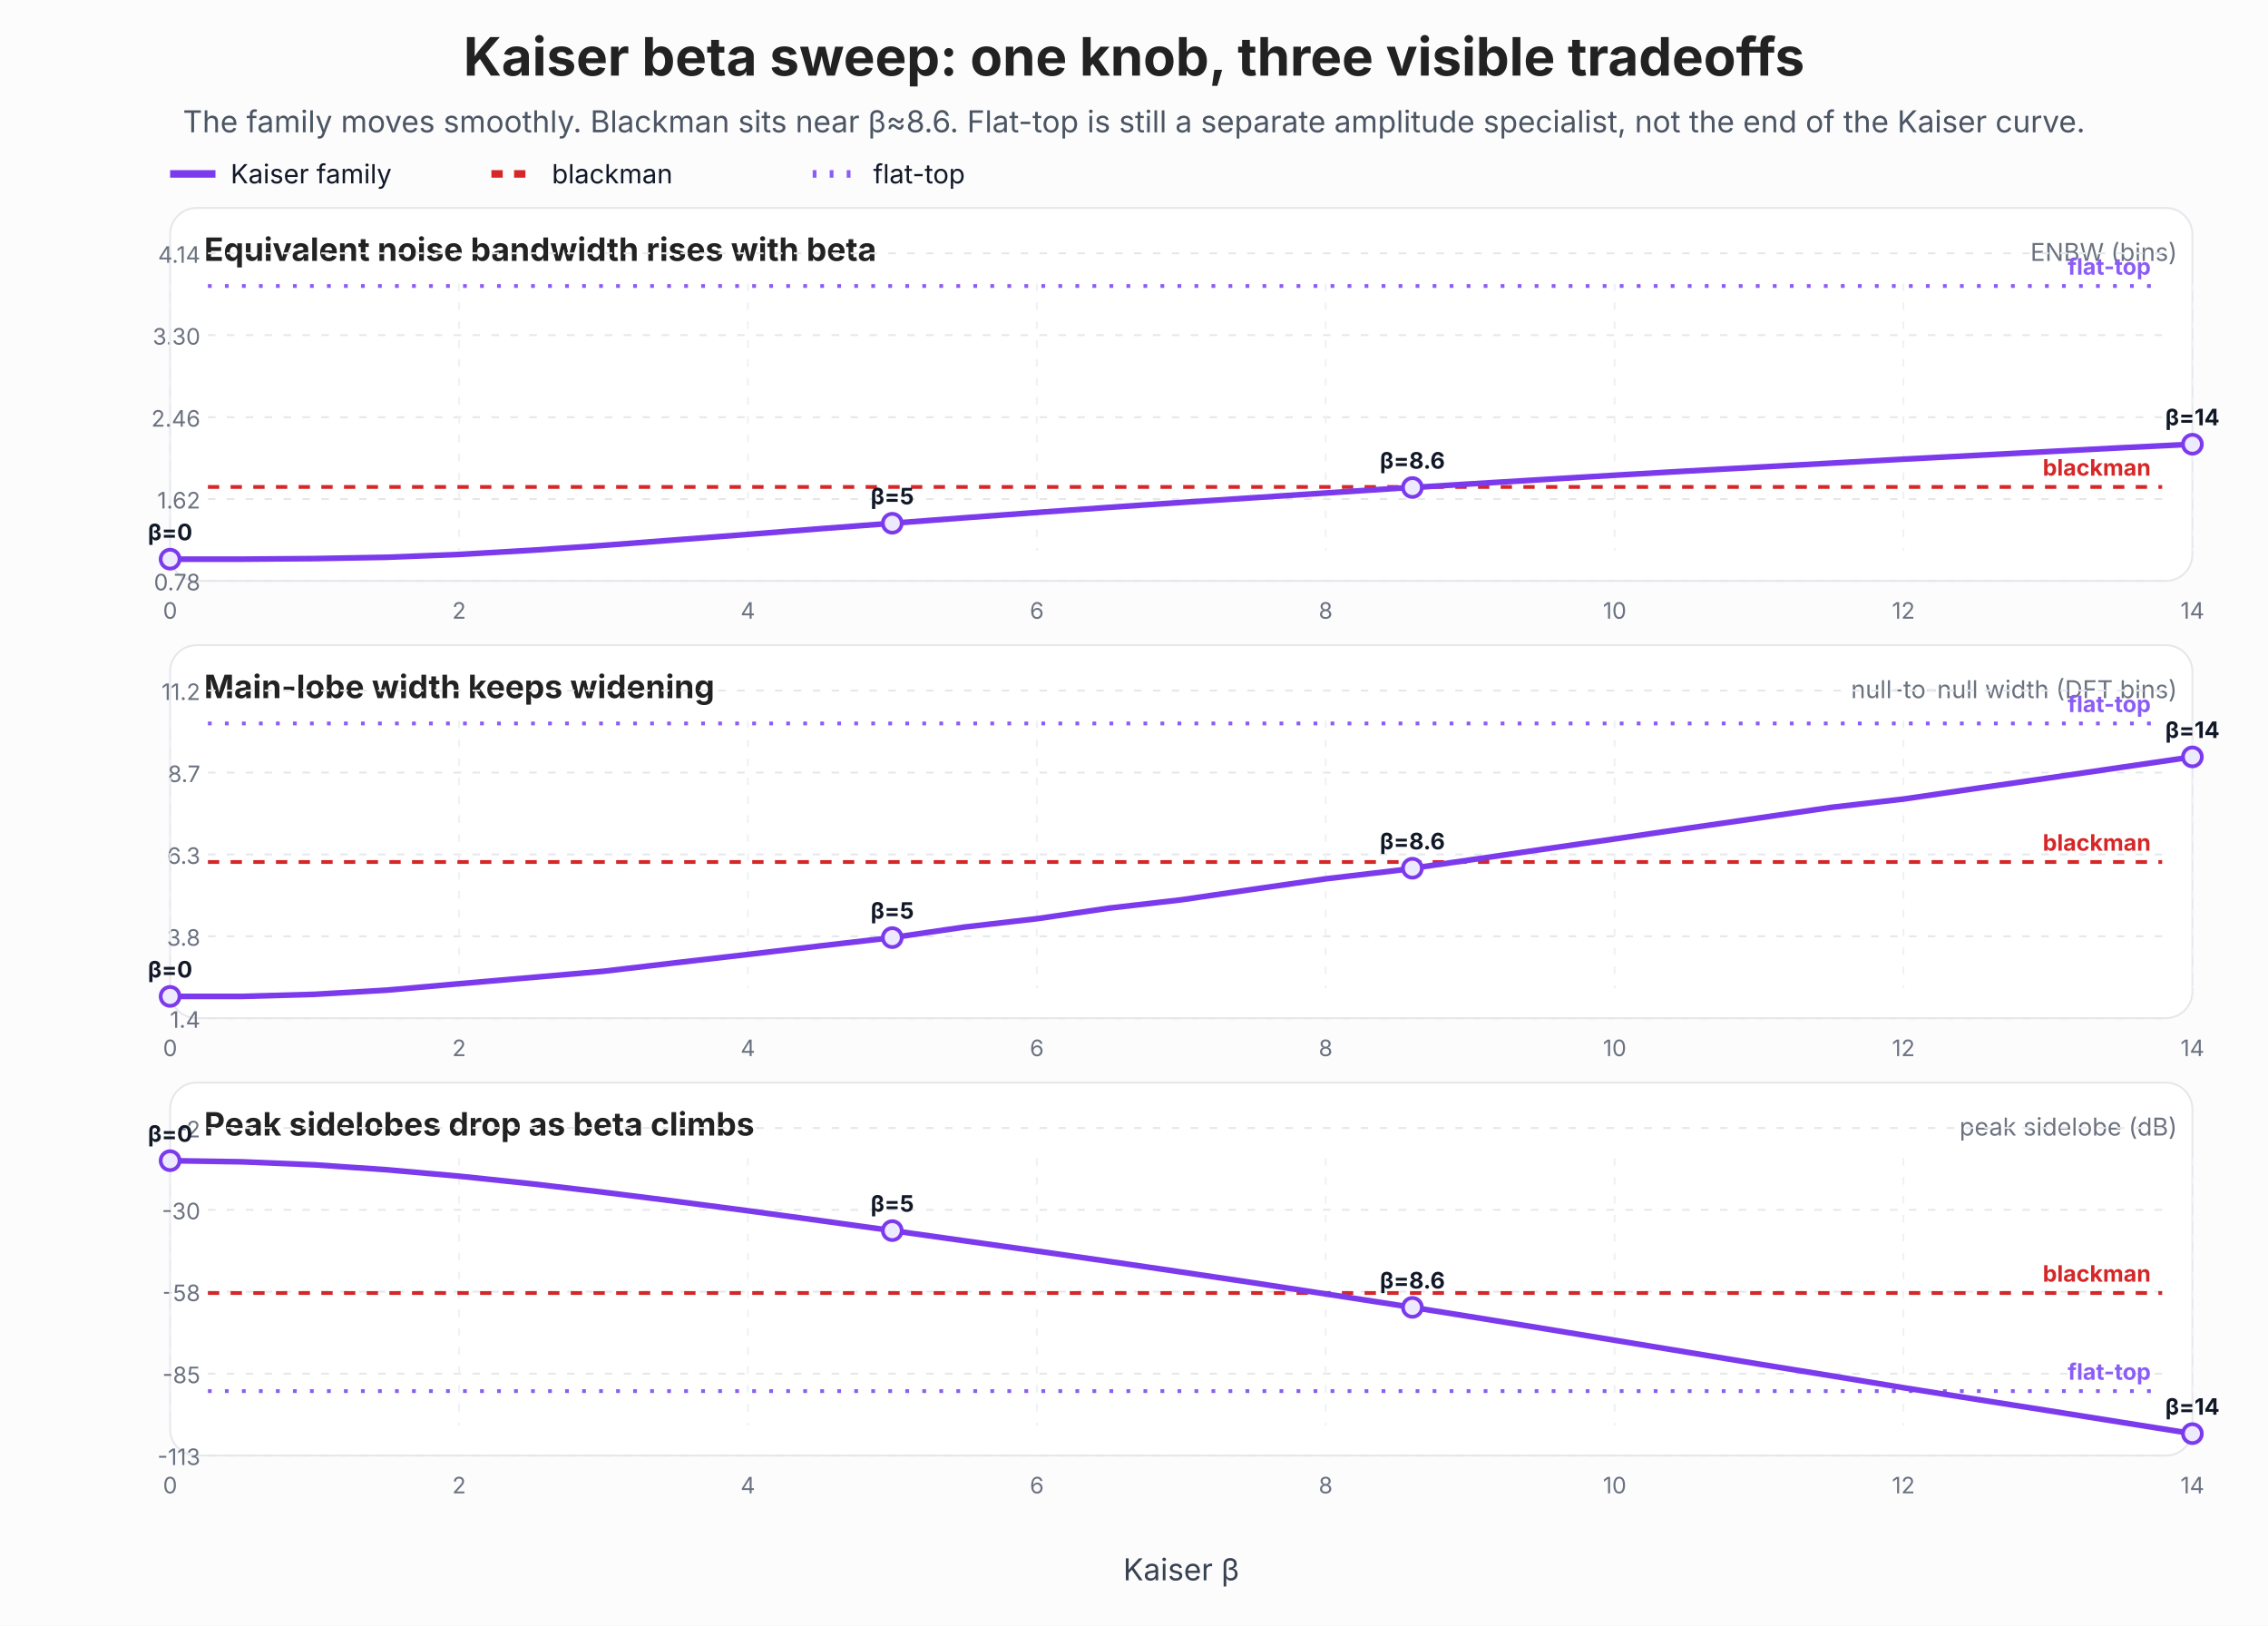
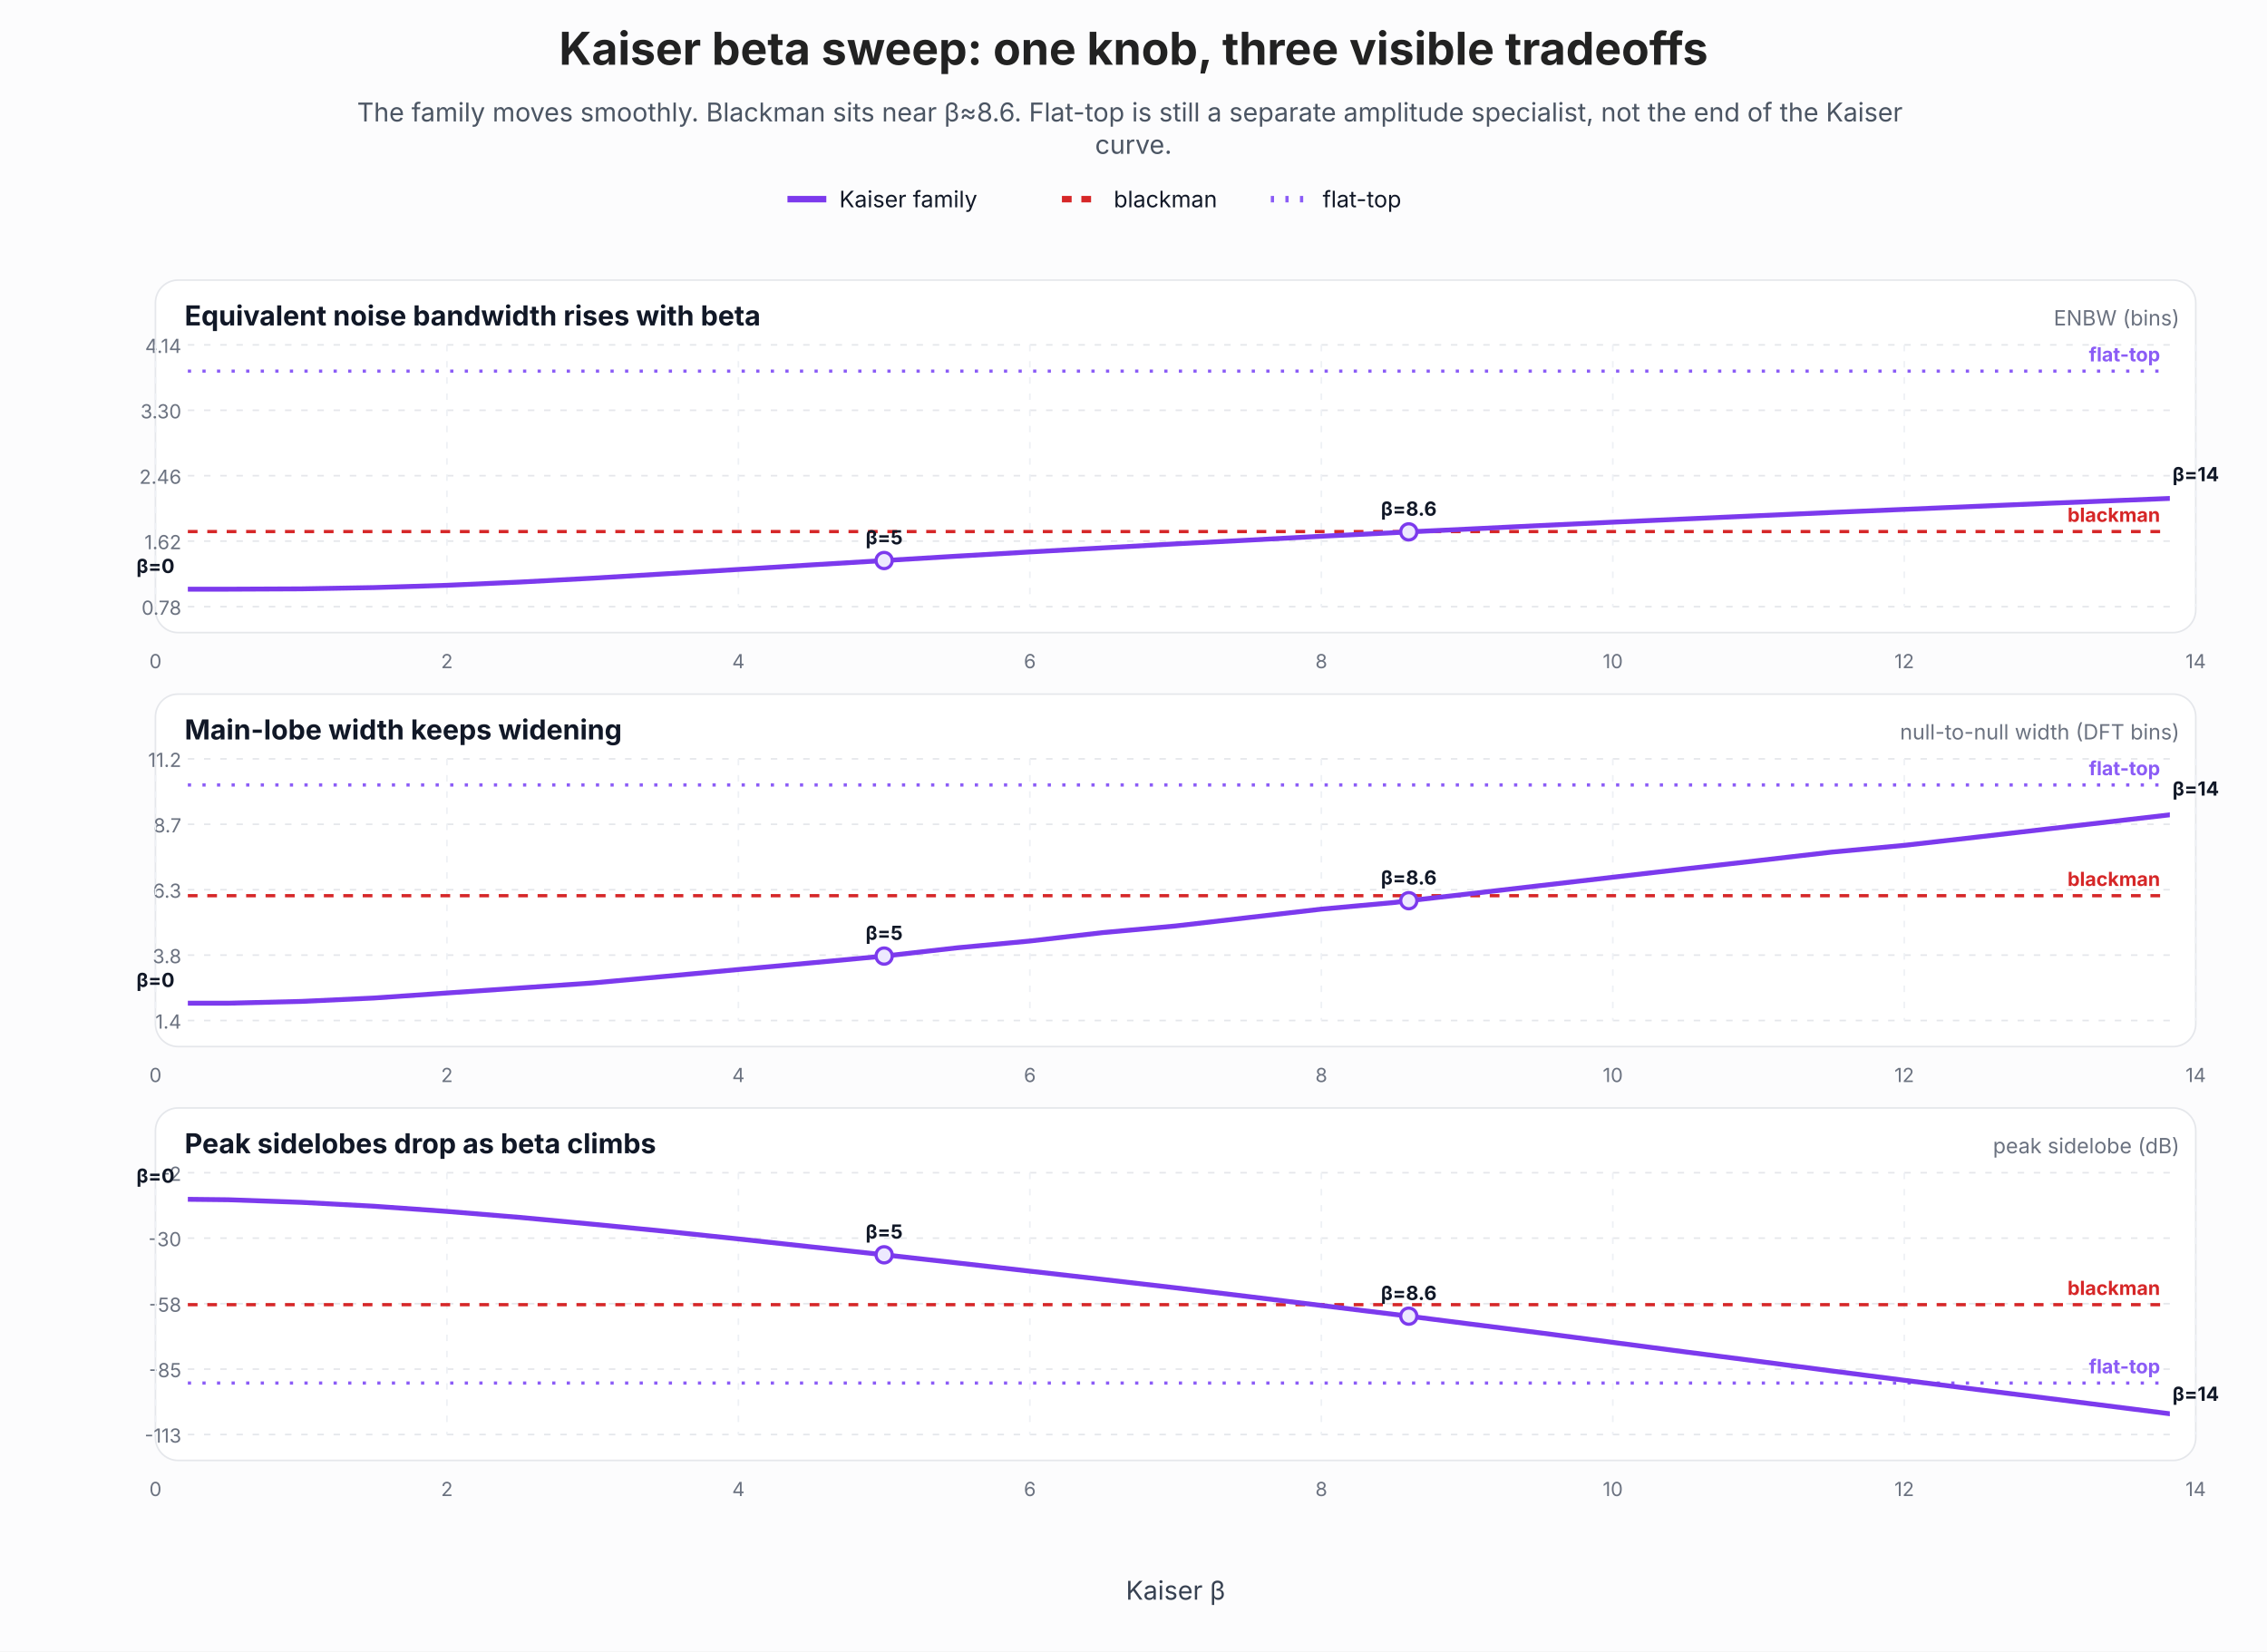
- <svg xmlns="http://www.w3.org/2000/svg" width="1200" height="860" viewBox="0 0 1200 860">
-   <rect width="1200" height="860" fill="#fcfcfd" />
-   <text x="600.0" y="40.0" fill="#222" font-size="28" font-family="Inter, Arial, sans-serif" text-anchor="middle" font-weight="700">Kaiser beta sweep: one knob, three visible tradeoffs</text>
-   <text x="600.0" y="70.0" fill="#4b5563" font-size="16" font-family="Inter, Arial, sans-serif" text-anchor="middle" font-weight="normal">The family moves smoothly. Blackman sits near β≈8.6. Flat-top is still a separate amplitude specialist, not the end of the Kaiser curve.</text>
-   <line x1="90.0" y1="92.0" x2="114.0" y2="92.0" stroke="#7c3aed" stroke-width="4" />
-   <text x="122.0" y="97.0" fill="#111827" font-size="14" font-family="Inter, Arial, sans-serif" text-anchor="start" font-weight="normal">Kaiser family</text>
-   <line x1="260.0" y1="92.0" x2="284.0" y2="92.0" stroke="#d62728" stroke-width="4" stroke-dasharray="6 6" />
-   <text x="292.0" y="97.0" fill="#111827" font-size="14" font-family="Inter, Arial, sans-serif" text-anchor="start" font-weight="normal">blackman</text>
-   <line x1="430.0" y1="92.0" x2="454.0" y2="92.0" stroke="#8b5cf6" stroke-width="4" stroke-dasharray="2 7" />
-   <text x="462.0" y="97.0" fill="#111827" font-size="14" font-family="Inter, Arial, sans-serif" text-anchor="start" font-weight="normal">flat-top</text>
-   <rect x="90.0" y="110.0" width="1070.0" height="197.3" fill="#ffffff" stroke="#e5e7eb" rx="14" />
-   <text x="108.0" y="138.0" fill="#222" font-size="17" font-family="Inter, Arial, sans-serif" text-anchor="start" font-weight="700">Equivalent noise bandwidth rises with beta</text>
-   <text x="1152.0" y="138.0" fill="#6b7280" font-size="13" font-family="Inter, Arial, sans-serif" text-anchor="end" font-weight="normal">ENBW (bins)</text>
-   <line x1="110.0" y1="307.3" x2="1144.0" y2="307.3" stroke="#e5e7eb" stroke-width="1" stroke-dasharray="4 6" />
-   <text x="106.0" y="312.3" fill="#6b7280" font-size="12" font-family="Inter, Arial, sans-serif" text-anchor="end" font-weight="normal">0.78</text>
-   <line x1="110.0" y1="264.0" x2="1144.0" y2="264.0" stroke="#e5e7eb" stroke-width="1" stroke-dasharray="4 6" />
-   <text x="106.0" y="269.0" fill="#6b7280" font-size="12" font-family="Inter, Arial, sans-serif" text-anchor="end" font-weight="normal">1.62</text>
-   <line x1="110.0" y1="220.7" x2="1144.0" y2="220.7" stroke="#e5e7eb" stroke-width="1" stroke-dasharray="4 6" />
-   <text x="106.0" y="225.7" fill="#6b7280" font-size="12" font-family="Inter, Arial, sans-serif" text-anchor="end" font-weight="normal">2.46</text>
-   <line x1="110.0" y1="177.3" x2="1144.0" y2="177.3" stroke="#e5e7eb" stroke-width="1" stroke-dasharray="4 6" />
-   <text x="106.0" y="182.3" fill="#6b7280" font-size="12" font-family="Inter, Arial, sans-serif" text-anchor="end" font-weight="normal">3.30</text>
-   <line x1="110.0" y1="134.0" x2="1144.0" y2="134.0" stroke="#e5e7eb" stroke-width="1" stroke-dasharray="4 6" />
-   <text x="106.0" y="139.0" fill="#6b7280" font-size="12" font-family="Inter, Arial, sans-serif" text-anchor="end" font-weight="normal">4.14</text>
-   <line x1="90.0" y1="150.0" x2="90.0" y2="291.3" stroke="#eef1f5" stroke-width="1" stroke-dasharray="4 6" />
-   <text x="90.0" y="327.3" fill="#6b7280" font-size="12" font-family="Inter, Arial, sans-serif" text-anchor="middle" font-weight="normal">0</text>
-   <line x1="242.9" y1="150.0" x2="242.9" y2="291.3" stroke="#eef1f5" stroke-width="1" stroke-dasharray="4 6" />
-   <text x="242.9" y="327.3" fill="#6b7280" font-size="12" font-family="Inter, Arial, sans-serif" text-anchor="middle" font-weight="normal">2</text>
-   <line x1="395.7" y1="150.0" x2="395.7" y2="291.3" stroke="#eef1f5" stroke-width="1" stroke-dasharray="4 6" />
-   <text x="395.7" y="327.3" fill="#6b7280" font-size="12" font-family="Inter, Arial, sans-serif" text-anchor="middle" font-weight="normal">4</text>
-   <line x1="548.6" y1="150.0" x2="548.6" y2="291.3" stroke="#eef1f5" stroke-width="1" stroke-dasharray="4 6" />
-   <text x="548.6" y="327.3" fill="#6b7280" font-size="12" font-family="Inter, Arial, sans-serif" text-anchor="middle" font-weight="normal">6</text>
-   <line x1="701.4" y1="150.0" x2="701.4" y2="291.3" stroke="#eef1f5" stroke-width="1" stroke-dasharray="4 6" />
-   <text x="701.4" y="327.3" fill="#6b7280" font-size="12" font-family="Inter, Arial, sans-serif" text-anchor="middle" font-weight="normal">8</text>
-   <line x1="854.3" y1="150.0" x2="854.3" y2="291.3" stroke="#eef1f5" stroke-width="1" stroke-dasharray="4 6" />
-   <text x="854.3" y="327.3" fill="#6b7280" font-size="12" font-family="Inter, Arial, sans-serif" text-anchor="middle" font-weight="normal">10</text>
-   <line x1="1007.1" y1="150.0" x2="1007.1" y2="291.3" stroke="#eef1f5" stroke-width="1" stroke-dasharray="4 6" />
-   <text x="1007.1" y="327.3" fill="#6b7280" font-size="12" font-family="Inter, Arial, sans-serif" text-anchor="middle" font-weight="normal">12</text>
-   <line x1="1160.0" y1="150.0" x2="1160.0" y2="291.3" stroke="#eef1f5" stroke-width="1" stroke-dasharray="4 6" />
-   <text x="1160.0" y="327.3" fill="#6b7280" font-size="12" font-family="Inter, Arial, sans-serif" text-anchor="middle" font-weight="normal">14</text>
-   <line x1="110.0" y1="257.6" x2="1144.0" y2="257.6" stroke="#d62728" stroke-width="2" stroke-dasharray="6 6" />
-   <text x="1138.0" y="251.6" fill="#d62728" font-size="12" font-family="Inter, Arial, sans-serif" text-anchor="end" font-weight="700">blackman</text>
-   <line x1="110.0" y1="151.3" x2="1144.0" y2="151.3" stroke="#8b5cf6" stroke-width="2" stroke-dasharray="2 7" />
-   <text x="1138.0" y="145.3" fill="#8b5cf6" font-size="12" font-family="Inter, Arial, sans-serif" text-anchor="end" font-weight="700">flat-top</text>
-   <polyline fill="none" stroke="#7c3aed" stroke-width="3" points="90.0,295.8 128.2,295.8 166.4,295.5 204.6,294.8 242.9,293.3 281.1,291.1 319.3,288.5 357.5,285.6 395.7,282.7 433.9,279.7 472.1,276.8 510.4,273.9 548.6,271.1 586.8,268.4 625.0,265.8 663.2,263.3 701.4,260.8 739.6,258.3 747.3,257.9 777.9,256.0 816.1,253.7 854.3,251.4 892.5,249.2 930.7,247.1 968.9,245.0 1007.1,242.9 1045.4,240.9 1083.6,238.9 1121.8,236.9 1160.0,235.0" />
-   <circle cx="90.0" cy="295.8" r="5.0" fill="#ede9fe" stroke="#7c3aed" stroke-width="2" />
-   <text x="90.0" y="285.8" fill="#111827" font-size="12" font-family="Inter, Arial, sans-serif" text-anchor="middle" font-weight="700">β=0</text>
-   <circle cx="472.1" cy="276.8" r="5.0" fill="#ede9fe" stroke="#7c3aed" stroke-width="2" />
-   <text x="472.1" y="266.8" fill="#111827" font-size="12" font-family="Inter, Arial, sans-serif" text-anchor="middle" font-weight="700">β=5</text>
-   <circle cx="747.3" cy="257.9" r="5.0" fill="#ede9fe" stroke="#7c3aed" stroke-width="2" />
-   <text x="747.3" y="247.9" fill="#111827" font-size="12" font-family="Inter, Arial, sans-serif" text-anchor="middle" font-weight="700">β=8.6</text>
-   <circle cx="1160.0" cy="235.0" r="5.0" fill="#ede9fe" stroke="#7c3aed" stroke-width="2" />
-   <text x="1160.0" y="225.0" fill="#111827" font-size="12" font-family="Inter, Arial, sans-serif" text-anchor="middle" font-weight="700">β=14</text>
-   <rect x="90.0" y="341.3" width="1070.0" height="197.3" fill="#ffffff" stroke="#e5e7eb" rx="14" />
-   <text x="108.0" y="369.3" fill="#222" font-size="17" font-family="Inter, Arial, sans-serif" text-anchor="start" font-weight="700">Main-lobe width keeps widening</text>
-   <text x="1152.0" y="369.3" fill="#6b7280" font-size="13" font-family="Inter, Arial, sans-serif" text-anchor="end" font-weight="normal">null-to-null width (DFT bins)</text>
-   <line x1="110.0" y1="538.7" x2="1144.0" y2="538.7" stroke="#e5e7eb" stroke-width="1" stroke-dasharray="4 6" />
-   <text x="106.0" y="543.7" fill="#6b7280" font-size="12" font-family="Inter, Arial, sans-serif" text-anchor="end" font-weight="normal">1.4</text>
-   <line x1="110.0" y1="495.3" x2="1144.0" y2="495.3" stroke="#e5e7eb" stroke-width="1" stroke-dasharray="4 6" />
-   <text x="106.0" y="500.3" fill="#6b7280" font-size="12" font-family="Inter, Arial, sans-serif" text-anchor="end" font-weight="normal">3.8</text>
-   <line x1="110.0" y1="452.0" x2="1144.0" y2="452.0" stroke="#e5e7eb" stroke-width="1" stroke-dasharray="4 6" />
-   <text x="106.0" y="457.0" fill="#6b7280" font-size="12" font-family="Inter, Arial, sans-serif" text-anchor="end" font-weight="normal">6.3</text>
-   <line x1="110.0" y1="408.7" x2="1144.0" y2="408.7" stroke="#e5e7eb" stroke-width="1" stroke-dasharray="4 6" />
-   <text x="106.0" y="413.7" fill="#6b7280" font-size="12" font-family="Inter, Arial, sans-serif" text-anchor="end" font-weight="normal">8.7</text>
-   <line x1="110.0" y1="365.3" x2="1144.0" y2="365.3" stroke="#e5e7eb" stroke-width="1" stroke-dasharray="4 6" />
-   <text x="106.0" y="370.3" fill="#6b7280" font-size="12" font-family="Inter, Arial, sans-serif" text-anchor="end" font-weight="normal">11.2</text>
-   <line x1="90.0" y1="381.3" x2="90.0" y2="522.7" stroke="#eef1f5" stroke-width="1" stroke-dasharray="4 6" />
-   <text x="90.0" y="558.7" fill="#6b7280" font-size="12" font-family="Inter, Arial, sans-serif" text-anchor="middle" font-weight="normal">0</text>
-   <line x1="242.9" y1="381.3" x2="242.9" y2="522.7" stroke="#eef1f5" stroke-width="1" stroke-dasharray="4 6" />
-   <text x="242.9" y="558.7" fill="#6b7280" font-size="12" font-family="Inter, Arial, sans-serif" text-anchor="middle" font-weight="normal">2</text>
-   <line x1="395.7" y1="381.3" x2="395.7" y2="522.7" stroke="#eef1f5" stroke-width="1" stroke-dasharray="4 6" />
-   <text x="395.7" y="558.7" fill="#6b7280" font-size="12" font-family="Inter, Arial, sans-serif" text-anchor="middle" font-weight="normal">4</text>
-   <line x1="548.6" y1="381.3" x2="548.6" y2="522.7" stroke="#eef1f5" stroke-width="1" stroke-dasharray="4 6" />
-   <text x="548.6" y="558.7" fill="#6b7280" font-size="12" font-family="Inter, Arial, sans-serif" text-anchor="middle" font-weight="normal">6</text>
-   <line x1="701.4" y1="381.3" x2="701.4" y2="522.7" stroke="#eef1f5" stroke-width="1" stroke-dasharray="4 6" />
-   <text x="701.4" y="558.7" fill="#6b7280" font-size="12" font-family="Inter, Arial, sans-serif" text-anchor="middle" font-weight="normal">8</text>
-   <line x1="854.3" y1="381.3" x2="854.3" y2="522.7" stroke="#eef1f5" stroke-width="1" stroke-dasharray="4 6" />
-   <text x="854.3" y="558.7" fill="#6b7280" font-size="12" font-family="Inter, Arial, sans-serif" text-anchor="middle" font-weight="normal">10</text>
-   <line x1="1007.1" y1="381.3" x2="1007.1" y2="522.7" stroke="#eef1f5" stroke-width="1" stroke-dasharray="4 6" />
-   <text x="1007.1" y="558.7" fill="#6b7280" font-size="12" font-family="Inter, Arial, sans-serif" text-anchor="middle" font-weight="normal">12</text>
-   <line x1="1160.0" y1="381.3" x2="1160.0" y2="522.7" stroke="#eef1f5" stroke-width="1" stroke-dasharray="4 6" />
-   <text x="1160.0" y="558.7" fill="#6b7280" font-size="12" font-family="Inter, Arial, sans-serif" text-anchor="middle" font-weight="normal">14</text>
-   <line x1="110.0" y1="456.0" x2="1144.0" y2="456.0" stroke="#d62728" stroke-width="2" stroke-dasharray="6 6" />
-   <text x="1138.0" y="450.0" fill="#d62728" font-size="12" font-family="Inter, Arial, sans-serif" text-anchor="end" font-weight="700">blackman</text>
-   <line x1="110.0" y1="382.7" x2="1144.0" y2="382.7" stroke="#8b5cf6" stroke-width="2" stroke-dasharray="2 7" />
-   <text x="1138.0" y="376.7" fill="#8b5cf6" font-size="12" font-family="Inter, Arial, sans-serif" text-anchor="end" font-weight="700">flat-top</text>
-   <polyline fill="none" stroke="#7c3aed" stroke-width="3" points="90.0,527.1 128.2,527.1 166.4,526.0 204.6,523.8 242.9,520.4 281.1,517.1 319.3,513.8 357.5,509.3 395.7,504.9 433.9,500.4 472.1,496.0 510.4,490.4 548.6,486.0 586.8,480.4 625.0,476.0 663.2,470.4 701.4,464.9 739.6,460.4 747.3,459.3 777.9,454.9 816.1,449.3 854.3,443.8 892.5,438.2 930.7,432.7 968.9,427.1 1007.1,422.7 1045.4,417.1 1083.6,411.6 1121.8,406.0 1160.0,400.4" />
-   <circle cx="90.0" cy="527.1" r="5.0" fill="#ede9fe" stroke="#7c3aed" stroke-width="2" />
-   <text x="90.0" y="517.1" fill="#111827" font-size="12" font-family="Inter, Arial, sans-serif" text-anchor="middle" font-weight="700">β=0</text>
-   <circle cx="472.1" cy="496.0" r="5.0" fill="#ede9fe" stroke="#7c3aed" stroke-width="2" />
-   <text x="472.1" y="486.0" fill="#111827" font-size="12" font-family="Inter, Arial, sans-serif" text-anchor="middle" font-weight="700">β=5</text>
-   <circle cx="747.3" cy="459.3" r="5.0" fill="#ede9fe" stroke="#7c3aed" stroke-width="2" />
-   <text x="747.3" y="449.3" fill="#111827" font-size="12" font-family="Inter, Arial, sans-serif" text-anchor="middle" font-weight="700">β=8.6</text>
-   <circle cx="1160.0" cy="400.4" r="5.0" fill="#ede9fe" stroke="#7c3aed" stroke-width="2" />
-   <text x="1160.0" y="390.4" fill="#111827" font-size="12" font-family="Inter, Arial, sans-serif" text-anchor="middle" font-weight="700">β=14</text>
-   <rect x="90.0" y="572.7" width="1070.0" height="197.3" fill="#ffffff" stroke="#e5e7eb" rx="14" />
-   <text x="108.0" y="600.7" fill="#222" font-size="17" font-family="Inter, Arial, sans-serif" text-anchor="start" font-weight="700">Peak sidelobes drop as beta climbs</text>
-   <text x="1152.0" y="600.7" fill="#6b7280" font-size="13" font-family="Inter, Arial, sans-serif" text-anchor="end" font-weight="normal">peak sidelobe (dB)</text>
-   <line x1="110.0" y1="770.0" x2="1144.0" y2="770.0" stroke="#e5e7eb" stroke-width="1" stroke-dasharray="4 6" />
-   <text x="106.0" y="775.0" fill="#6b7280" font-size="12" font-family="Inter, Arial, sans-serif" text-anchor="end" font-weight="normal">-113</text>
-   <line x1="110.0" y1="726.7" x2="1144.0" y2="726.7" stroke="#e5e7eb" stroke-width="1" stroke-dasharray="4 6" />
-   <text x="106.0" y="731.7" fill="#6b7280" font-size="12" font-family="Inter, Arial, sans-serif" text-anchor="end" font-weight="normal">-85</text>
-   <line x1="110.0" y1="683.3" x2="1144.0" y2="683.3" stroke="#e5e7eb" stroke-width="1" stroke-dasharray="4 6" />
-   <text x="106.0" y="688.3" fill="#6b7280" font-size="12" font-family="Inter, Arial, sans-serif" text-anchor="end" font-weight="normal">-58</text>
-   <line x1="110.0" y1="640.0" x2="1144.0" y2="640.0" stroke="#e5e7eb" stroke-width="1" stroke-dasharray="4 6" />
-   <text x="106.0" y="645.0" fill="#6b7280" font-size="12" font-family="Inter, Arial, sans-serif" text-anchor="end" font-weight="normal">-30</text>
-   <line x1="110.0" y1="596.7" x2="1144.0" y2="596.7" stroke="#e5e7eb" stroke-width="1" stroke-dasharray="4 6" />
-   <text x="106.0" y="601.7" fill="#6b7280" font-size="12" font-family="Inter, Arial, sans-serif" text-anchor="end" font-weight="normal">-2</text>
-   <line x1="90.0" y1="612.7" x2="90.0" y2="754.0" stroke="#eef1f5" stroke-width="1" stroke-dasharray="4 6" />
-   <text x="90.0" y="790.0" fill="#6b7280" font-size="12" font-family="Inter, Arial, sans-serif" text-anchor="middle" font-weight="normal">0</text>
-   <line x1="242.9" y1="612.7" x2="242.9" y2="754.0" stroke="#eef1f5" stroke-width="1" stroke-dasharray="4 6" />
-   <text x="242.9" y="790.0" fill="#6b7280" font-size="12" font-family="Inter, Arial, sans-serif" text-anchor="middle" font-weight="normal">2</text>
-   <line x1="395.7" y1="612.7" x2="395.7" y2="754.0" stroke="#eef1f5" stroke-width="1" stroke-dasharray="4 6" />
-   <text x="395.7" y="790.0" fill="#6b7280" font-size="12" font-family="Inter, Arial, sans-serif" text-anchor="middle" font-weight="normal">4</text>
-   <line x1="548.6" y1="612.7" x2="548.6" y2="754.0" stroke="#eef1f5" stroke-width="1" stroke-dasharray="4 6" />
-   <text x="548.6" y="790.0" fill="#6b7280" font-size="12" font-family="Inter, Arial, sans-serif" text-anchor="middle" font-weight="normal">6</text>
-   <line x1="701.4" y1="612.7" x2="701.4" y2="754.0" stroke="#eef1f5" stroke-width="1" stroke-dasharray="4 6" />
-   <text x="701.4" y="790.0" fill="#6b7280" font-size="12" font-family="Inter, Arial, sans-serif" text-anchor="middle" font-weight="normal">8</text>
-   <line x1="854.3" y1="612.7" x2="854.3" y2="754.0" stroke="#eef1f5" stroke-width="1" stroke-dasharray="4 6" />
-   <text x="854.3" y="790.0" fill="#6b7280" font-size="12" font-family="Inter, Arial, sans-serif" text-anchor="middle" font-weight="normal">10</text>
-   <line x1="1007.1" y1="612.7" x2="1007.1" y2="754.0" stroke="#eef1f5" stroke-width="1" stroke-dasharray="4 6" />
-   <text x="1007.1" y="790.0" fill="#6b7280" font-size="12" font-family="Inter, Arial, sans-serif" text-anchor="middle" font-weight="normal">12</text>
-   <line x1="1160.0" y1="612.7" x2="1160.0" y2="754.0" stroke="#eef1f5" stroke-width="1" stroke-dasharray="4 6" />
-   <text x="1160.0" y="790.0" fill="#6b7280" font-size="12" font-family="Inter, Arial, sans-serif" text-anchor="middle" font-weight="normal">14</text>
-   <line x1="110.0" y1="684.0" x2="1144.0" y2="684.0" stroke="#d62728" stroke-width="2" stroke-dasharray="6 6" />
-   <text x="1138.0" y="678.0" fill="#d62728" font-size="12" font-family="Inter, Arial, sans-serif" text-anchor="end" font-weight="700">blackman</text>
-   <line x1="110.0" y1="735.9" x2="1144.0" y2="735.9" stroke="#8b5cf6" stroke-width="2" stroke-dasharray="2 7" />
-   <text x="1138.0" y="729.9" fill="#8b5cf6" font-size="12" font-family="Inter, Arial, sans-serif" text-anchor="end" font-weight="700">flat-top</text>
-   <polyline fill="none" stroke="#7c3aed" stroke-width="3" points="90.0,614.0 128.2,614.6 166.4,616.2 204.6,618.8 242.9,622.2 281.1,626.2 319.3,630.7 357.5,635.5 395.7,640.5 433.9,645.7 472.1,651.0 510.4,656.4 548.6,661.8 586.8,667.3 625.0,672.9 663.2,678.6 701.4,684.5 739.6,690.4 747.3,691.6 777.9,696.5 816.1,702.7 854.3,709.0 892.5,715.3 930.7,721.6 968.9,727.8 1007.1,734.1 1045.4,740.2 1083.6,746.2 1121.8,752.3 1160.0,758.4" />
-   <circle cx="90.0" cy="614.0" r="5.0" fill="#ede9fe" stroke="#7c3aed" stroke-width="2" />
-   <text x="90.0" y="604.0" fill="#111827" font-size="12" font-family="Inter, Arial, sans-serif" text-anchor="middle" font-weight="700">β=0</text>
-   <circle cx="472.1" cy="651.0" r="5.0" fill="#ede9fe" stroke="#7c3aed" stroke-width="2" />
-   <text x="472.1" y="641.0" fill="#111827" font-size="12" font-family="Inter, Arial, sans-serif" text-anchor="middle" font-weight="700">β=5</text>
-   <circle cx="747.3" cy="691.6" r="5.0" fill="#ede9fe" stroke="#7c3aed" stroke-width="2" />
-   <text x="747.3" y="681.6" fill="#111827" font-size="12" font-family="Inter, Arial, sans-serif" text-anchor="middle" font-weight="700">β=8.6</text>
-   <circle cx="1160.0" cy="758.4" r="5.0" fill="#ede9fe" stroke="#7c3aed" stroke-width="2" />
-   <text x="1160.0" y="748.4" fill="#111827" font-size="12" font-family="Inter, Arial, sans-serif" text-anchor="middle" font-weight="700">β=14</text>
-   <text x="625.0" y="836.0" fill="#374151" font-size="16" font-family="Inter, Arial, sans-serif" text-anchor="middle" font-weight="normal">Kaiser β</text>
+ <svg xmlns="http://www.w3.org/2000/svg" width="1400" height="1020" viewBox="0 0 1400 1020">
+   <defs>
+     <clipPath id="stacked-panel-0">
+       <rect x="116.0" y="213.0" width="1224.0" height="161.7" rx="10" />
+     </clipPath>
+     <clipPath id="stacked-panel-1">
+       <rect x="116.0" y="468.7" width="1224.0" height="161.7" rx="10" />
+     </clipPath>
+     <clipPath id="stacked-panel-2">
+       <rect x="116.0" y="724.3" width="1224.0" height="161.7" rx="10" />
+     </clipPath>
+   </defs>
+   <rect width="1400" height="1020" fill="#fcfcfd" />
+   <text x="700.0" y="40.0" fill="#222" font-size="28" font-family="Inter, Arial, sans-serif" text-anchor="middle" font-weight="700">
+     <tspan x="700.0" dy="0.0" text-anchor="middle">Kaiser beta sweep: one knob, three visible tradeoffs</tspan>
+   </text>
+   <text x="700.0" y="75.0" fill="#4b5563" font-size="16" font-family="Inter, Arial, sans-serif" text-anchor="middle" font-weight="normal">
+     <tspan x="700.0" dy="0.0" text-anchor="middle">The family moves smoothly. Blackman sits near β≈8.6. Flat-top is still a separate amplitude specialist, not the end of the Kaiser</tspan>
+     <tspan x="700.0" dy="20.0" text-anchor="middle">curve.</tspan>
+   </text>
+   <line x1="486.3" y1="123.0" x2="510.3" y2="123.0" stroke="#7c3aed" stroke-width="4" />
+   <text x="518.3" y="128.0" fill="#111827" font-size="14" font-family="Inter, Arial, sans-serif" text-anchor="start" font-weight="normal">Kaiser family</text>
+   <line x1="655.8" y1="123.0" x2="679.8" y2="123.0" stroke="#d62728" stroke-width="4" stroke-dasharray="6 6" />
+   <text x="687.8" y="128.0" fill="#111827" font-size="14" font-family="Inter, Arial, sans-serif" text-anchor="start" font-weight="normal">blackman</text>
+   <line x1="784.8" y1="123.0" x2="808.8" y2="123.0" stroke="#8b5cf6" stroke-width="4" stroke-dasharray="2 7" />
+   <text x="816.8" y="128.0" fill="#111827" font-size="14" font-family="Inter, Arial, sans-serif" text-anchor="start" font-weight="normal">flat-top</text>
+   <rect x="96.0" y="173.0" width="1260.0" height="217.7" fill="#ffffff" stroke="#e5e7eb" rx="14" />
+   <text x="114.0" y="201.0" fill="#111827" font-size="17" font-family="Inter, Arial, sans-serif" text-anchor="start" font-weight="700">
+     <tspan x="114.0" dy="0.0" text-anchor="start">Equivalent noise bandwidth rises with beta</tspan>
+   </text>
+   <text x="1346.0" y="201.0" fill="#6b7280" font-size="13" font-family="Inter, Arial, sans-serif" text-anchor="end" font-weight="normal">ENBW (bins)</text>
+   <line x1="116.0" y1="374.7" x2="1340.0" y2="374.7" stroke="#e5e7eb" stroke-width="1" stroke-dasharray="4 6" />
+   <text x="112.0" y="379.7" fill="#6b7280" font-size="12" font-family="Inter, Arial, sans-serif" text-anchor="end" font-weight="normal">0.78</text>
+   <line x1="116.0" y1="334.2" x2="1340.0" y2="334.2" stroke="#e5e7eb" stroke-width="1" stroke-dasharray="4 6" />
+   <text x="112.0" y="339.2" fill="#6b7280" font-size="12" font-family="Inter, Arial, sans-serif" text-anchor="end" font-weight="normal">1.62</text>
+   <line x1="116.0" y1="293.8" x2="1340.0" y2="293.8" stroke="#e5e7eb" stroke-width="1" stroke-dasharray="4 6" />
+   <text x="112.0" y="298.8" fill="#6b7280" font-size="12" font-family="Inter, Arial, sans-serif" text-anchor="end" font-weight="normal">2.46</text>
+   <line x1="116.0" y1="253.4" x2="1340.0" y2="253.4" stroke="#e5e7eb" stroke-width="1" stroke-dasharray="4 6" />
+   <text x="112.0" y="258.4" fill="#6b7280" font-size="12" font-family="Inter, Arial, sans-serif" text-anchor="end" font-weight="normal">3.30</text>
+   <line x1="116.0" y1="213.0" x2="1340.0" y2="213.0" stroke="#e5e7eb" stroke-width="1" stroke-dasharray="4 6" />
+   <text x="112.0" y="218.0" fill="#6b7280" font-size="12" font-family="Inter, Arial, sans-serif" text-anchor="end" font-weight="normal">4.14</text>
+   <line x1="96.0" y1="213.0" x2="96.0" y2="374.7" stroke="#eef1f5" stroke-width="1" stroke-dasharray="4 6" />
+   <text x="96.0" y="412.7" fill="#6b7280" font-size="12" font-family="Inter, Arial, sans-serif" text-anchor="middle" font-weight="normal">0</text>
+   <line x1="276.0" y1="213.0" x2="276.0" y2="374.7" stroke="#eef1f5" stroke-width="1" stroke-dasharray="4 6" />
+   <text x="276.0" y="412.7" fill="#6b7280" font-size="12" font-family="Inter, Arial, sans-serif" text-anchor="middle" font-weight="normal">2</text>
+   <line x1="456.0" y1="213.0" x2="456.0" y2="374.7" stroke="#eef1f5" stroke-width="1" stroke-dasharray="4 6" />
+   <text x="456.0" y="412.7" fill="#6b7280" font-size="12" font-family="Inter, Arial, sans-serif" text-anchor="middle" font-weight="normal">4</text>
+   <line x1="636.0" y1="213.0" x2="636.0" y2="374.7" stroke="#eef1f5" stroke-width="1" stroke-dasharray="4 6" />
+   <text x="636.0" y="412.7" fill="#6b7280" font-size="12" font-family="Inter, Arial, sans-serif" text-anchor="middle" font-weight="normal">6</text>
+   <line x1="816.0" y1="213.0" x2="816.0" y2="374.7" stroke="#eef1f5" stroke-width="1" stroke-dasharray="4 6" />
+   <text x="816.0" y="412.7" fill="#6b7280" font-size="12" font-family="Inter, Arial, sans-serif" text-anchor="middle" font-weight="normal">8</text>
+   <line x1="996.0" y1="213.0" x2="996.0" y2="374.7" stroke="#eef1f5" stroke-width="1" stroke-dasharray="4 6" />
+   <text x="996.0" y="412.7" fill="#6b7280" font-size="12" font-family="Inter, Arial, sans-serif" text-anchor="middle" font-weight="normal">10</text>
+   <line x1="1176.0" y1="213.0" x2="1176.0" y2="374.7" stroke="#eef1f5" stroke-width="1" stroke-dasharray="4 6" />
+   <text x="1176.0" y="412.7" fill="#6b7280" font-size="12" font-family="Inter, Arial, sans-serif" text-anchor="middle" font-weight="normal">12</text>
+   <line x1="1356.0" y1="213.0" x2="1356.0" y2="374.7" stroke="#eef1f5" stroke-width="1" stroke-dasharray="4 6" />
+   <text x="1356.0" y="412.7" fill="#6b7280" font-size="12" font-family="Inter, Arial, sans-serif" text-anchor="middle" font-weight="normal">14</text>
+   <g clip-path="url(#stacked-panel-0)">
+     <line x1="116.0" y1="328.3" x2="1340.0" y2="328.3" stroke="#d62728" stroke-width="2" stroke-dasharray="6 6" />
+     <line x1="116.0" y1="229.2" x2="1340.0" y2="229.2" stroke="#8b5cf6" stroke-width="2" stroke-dasharray="2 7" />
+     <polyline fill="none" stroke="#7c3aed" stroke-width="3" stroke-linejoin="round" stroke-linecap="round" points="96.0,363.9 141.0,363.9 186.0,363.7 231.0,362.9 276.0,361.5 321.0,359.5 366.0,357.1 411.0,354.4 456.0,351.7 501.0,348.9 546.0,346.2 591.0,343.5 636.0,340.9 681.0,338.4 726.0,335.9 771.0,333.6 816.0,331.2 861.0,329.0 870.0,328.5 906.0,326.8 951.0,324.6 996.0,322.5 1041.0,320.5 1086.0,318.5 1131.0,316.5 1176.0,314.6 1221.0,312.7 1266.0,310.8 1311.0,309.0 1356.0,307.2" />
+     <circle cx="96.0" cy="363.9" r="5.0" fill="#ede9fe" stroke="#7c3aed" stroke-width="2" />
+     <circle cx="546.0" cy="346.2" r="5.0" fill="#ede9fe" stroke="#7c3aed" stroke-width="2" />
+     <circle cx="870.0" cy="328.5" r="5.0" fill="#ede9fe" stroke="#7c3aed" stroke-width="2" />
+     <circle cx="1356.0" cy="307.2" r="5.0" fill="#ede9fe" stroke="#7c3aed" stroke-width="2" />
+   </g>
+   <text x="1334.0" y="322.3" fill="#d62728" font-size="12" font-family="Inter, Arial, sans-serif" text-anchor="end" font-weight="700">blackman</text>
+   <text x="1334.0" y="223.2" fill="#8b5cf6" font-size="12" font-family="Inter, Arial, sans-serif" text-anchor="end" font-weight="700">flat-top</text>
+   <text x="96.0" y="353.9" fill="#111827" font-size="12" font-family="Inter, Arial, sans-serif" text-anchor="middle" font-weight="700">β=0</text>
+   <text x="546.0" y="336.2" fill="#111827" font-size="12" font-family="Inter, Arial, sans-serif" text-anchor="middle" font-weight="700">β=5</text>
+   <text x="870.0" y="318.5" fill="#111827" font-size="12" font-family="Inter, Arial, sans-serif" text-anchor="middle" font-weight="700">β=8.6</text>
+   <text x="1356.0" y="297.2" fill="#111827" font-size="12" font-family="Inter, Arial, sans-serif" text-anchor="middle" font-weight="700">β=14</text>
+   <rect x="96.0" y="428.7" width="1260.0" height="217.7" fill="#ffffff" stroke="#e5e7eb" rx="14" />
+   <text x="114.0" y="456.7" fill="#111827" font-size="17" font-family="Inter, Arial, sans-serif" text-anchor="start" font-weight="700">
+     <tspan x="114.0" dy="0.0" text-anchor="start">Main-lobe width keeps widening</tspan>
+   </text>
+   <text x="1346.0" y="456.7" fill="#6b7280" font-size="13" font-family="Inter, Arial, sans-serif" text-anchor="end" font-weight="normal">null-to-null width (DFT bins)</text>
+   <line x1="116.0" y1="630.3" x2="1340.0" y2="630.3" stroke="#e5e7eb" stroke-width="1" stroke-dasharray="4 6" />
+   <text x="112.0" y="635.3" fill="#6b7280" font-size="12" font-family="Inter, Arial, sans-serif" text-anchor="end" font-weight="normal">1.4</text>
+   <line x1="116.0" y1="589.9" x2="1340.0" y2="589.9" stroke="#e5e7eb" stroke-width="1" stroke-dasharray="4 6" />
+   <text x="112.0" y="594.9" fill="#6b7280" font-size="12" font-family="Inter, Arial, sans-serif" text-anchor="end" font-weight="normal">3.8</text>
+   <line x1="116.0" y1="549.5" x2="1340.0" y2="549.5" stroke="#e5e7eb" stroke-width="1" stroke-dasharray="4 6" />
+   <text x="112.0" y="554.5" fill="#6b7280" font-size="12" font-family="Inter, Arial, sans-serif" text-anchor="end" font-weight="normal">6.3</text>
+   <line x1="116.0" y1="509.1" x2="1340.0" y2="509.1" stroke="#e5e7eb" stroke-width="1" stroke-dasharray="4 6" />
+   <text x="112.0" y="514.1" fill="#6b7280" font-size="12" font-family="Inter, Arial, sans-serif" text-anchor="end" font-weight="normal">8.7</text>
+   <line x1="116.0" y1="468.7" x2="1340.0" y2="468.7" stroke="#e5e7eb" stroke-width="1" stroke-dasharray="4 6" />
+   <text x="112.0" y="473.7" fill="#6b7280" font-size="12" font-family="Inter, Arial, sans-serif" text-anchor="end" font-weight="normal">11.2</text>
+   <line x1="96.0" y1="468.7" x2="96.0" y2="630.3" stroke="#eef1f5" stroke-width="1" stroke-dasharray="4 6" />
+   <text x="96.0" y="668.3" fill="#6b7280" font-size="12" font-family="Inter, Arial, sans-serif" text-anchor="middle" font-weight="normal">0</text>
+   <line x1="276.0" y1="468.7" x2="276.0" y2="630.3" stroke="#eef1f5" stroke-width="1" stroke-dasharray="4 6" />
+   <text x="276.0" y="668.3" fill="#6b7280" font-size="12" font-family="Inter, Arial, sans-serif" text-anchor="middle" font-weight="normal">2</text>
+   <line x1="456.0" y1="468.7" x2="456.0" y2="630.3" stroke="#eef1f5" stroke-width="1" stroke-dasharray="4 6" />
+   <text x="456.0" y="668.3" fill="#6b7280" font-size="12" font-family="Inter, Arial, sans-serif" text-anchor="middle" font-weight="normal">4</text>
+   <line x1="636.0" y1="468.7" x2="636.0" y2="630.3" stroke="#eef1f5" stroke-width="1" stroke-dasharray="4 6" />
+   <text x="636.0" y="668.3" fill="#6b7280" font-size="12" font-family="Inter, Arial, sans-serif" text-anchor="middle" font-weight="normal">6</text>
+   <line x1="816.0" y1="468.7" x2="816.0" y2="630.3" stroke="#eef1f5" stroke-width="1" stroke-dasharray="4 6" />
+   <text x="816.0" y="668.3" fill="#6b7280" font-size="12" font-family="Inter, Arial, sans-serif" text-anchor="middle" font-weight="normal">8</text>
+   <line x1="996.0" y1="468.7" x2="996.0" y2="630.3" stroke="#eef1f5" stroke-width="1" stroke-dasharray="4 6" />
+   <text x="996.0" y="668.3" fill="#6b7280" font-size="12" font-family="Inter, Arial, sans-serif" text-anchor="middle" font-weight="normal">10</text>
+   <line x1="1176.0" y1="468.7" x2="1176.0" y2="630.3" stroke="#eef1f5" stroke-width="1" stroke-dasharray="4 6" />
+   <text x="1176.0" y="668.3" fill="#6b7280" font-size="12" font-family="Inter, Arial, sans-serif" text-anchor="middle" font-weight="normal">12</text>
+   <line x1="1356.0" y1="468.7" x2="1356.0" y2="630.3" stroke="#eef1f5" stroke-width="1" stroke-dasharray="4 6" />
+   <text x="1356.0" y="668.3" fill="#6b7280" font-size="12" font-family="Inter, Arial, sans-serif" text-anchor="middle" font-weight="normal">14</text>
+   <g clip-path="url(#stacked-panel-1)">
+     <line x1="116.0" y1="553.2" x2="1340.0" y2="553.2" stroke="#d62728" stroke-width="2" stroke-dasharray="6 6" />
+     <line x1="116.0" y1="484.8" x2="1340.0" y2="484.8" stroke="#8b5cf6" stroke-width="2" stroke-dasharray="2 7" />
+     <polyline fill="none" stroke="#7c3aed" stroke-width="3" stroke-linejoin="round" stroke-linecap="round" points="96.0,619.6 141.0,619.6 186.0,618.5 231.0,616.4 276.0,613.3 321.0,610.2 366.0,607.1 411.0,603.0 456.0,598.8 501.0,594.7 546.0,590.5 591.0,585.4 636.0,581.2 681.0,576.0 726.0,571.9 771.0,566.7 816.0,561.5 861.0,557.4 870.0,556.3 906.0,552.2 951.0,547.0 996.0,541.8 1041.0,536.6 1086.0,531.5 1131.0,526.3 1176.0,522.1 1221.0,517.0 1266.0,511.8 1311.0,506.6 1356.0,501.4" />
+     <circle cx="96.0" cy="619.6" r="5.0" fill="#ede9fe" stroke="#7c3aed" stroke-width="2" />
+     <circle cx="546.0" cy="590.5" r="5.0" fill="#ede9fe" stroke="#7c3aed" stroke-width="2" />
+     <circle cx="870.0" cy="556.3" r="5.0" fill="#ede9fe" stroke="#7c3aed" stroke-width="2" />
+     <circle cx="1356.0" cy="501.4" r="5.0" fill="#ede9fe" stroke="#7c3aed" stroke-width="2" />
+   </g>
+   <text x="1334.0" y="547.2" fill="#d62728" font-size="12" font-family="Inter, Arial, sans-serif" text-anchor="end" font-weight="700">blackman</text>
+   <text x="1334.0" y="478.8" fill="#8b5cf6" font-size="12" font-family="Inter, Arial, sans-serif" text-anchor="end" font-weight="700">flat-top</text>
+   <text x="96.0" y="609.6" fill="#111827" font-size="12" font-family="Inter, Arial, sans-serif" text-anchor="middle" font-weight="700">β=0</text>
+   <text x="546.0" y="580.5" fill="#111827" font-size="12" font-family="Inter, Arial, sans-serif" text-anchor="middle" font-weight="700">β=5</text>
+   <text x="870.0" y="546.3" fill="#111827" font-size="12" font-family="Inter, Arial, sans-serif" text-anchor="middle" font-weight="700">β=8.6</text>
+   <text x="1356.0" y="491.4" fill="#111827" font-size="12" font-family="Inter, Arial, sans-serif" text-anchor="middle" font-weight="700">β=14</text>
+   <rect x="96.0" y="684.3" width="1260.0" height="217.7" fill="#ffffff" stroke="#e5e7eb" rx="14" />
+   <text x="114.0" y="712.3" fill="#111827" font-size="17" font-family="Inter, Arial, sans-serif" text-anchor="start" font-weight="700">
+     <tspan x="114.0" dy="0.0" text-anchor="start">Peak sidelobes drop as beta climbs</tspan>
+   </text>
+   <text x="1346.0" y="712.3" fill="#6b7280" font-size="13" font-family="Inter, Arial, sans-serif" text-anchor="end" font-weight="normal">peak sidelobe (dB)</text>
+   <line x1="116.0" y1="886.0" x2="1340.0" y2="886.0" stroke="#e5e7eb" stroke-width="1" stroke-dasharray="4 6" />
+   <text x="112.0" y="891.0" fill="#6b7280" font-size="12" font-family="Inter, Arial, sans-serif" text-anchor="end" font-weight="normal">-113</text>
+   <line x1="116.0" y1="845.6" x2="1340.0" y2="845.6" stroke="#e5e7eb" stroke-width="1" stroke-dasharray="4 6" />
+   <text x="112.0" y="850.6" fill="#6b7280" font-size="12" font-family="Inter, Arial, sans-serif" text-anchor="end" font-weight="normal">-85</text>
+   <line x1="116.0" y1="805.2" x2="1340.0" y2="805.2" stroke="#e5e7eb" stroke-width="1" stroke-dasharray="4 6" />
+   <text x="112.0" y="810.2" fill="#6b7280" font-size="12" font-family="Inter, Arial, sans-serif" text-anchor="end" font-weight="normal">-58</text>
+   <line x1="116.0" y1="764.7" x2="1340.0" y2="764.7" stroke="#e5e7eb" stroke-width="1" stroke-dasharray="4 6" />
+   <text x="112.0" y="769.7" fill="#6b7280" font-size="12" font-family="Inter, Arial, sans-serif" text-anchor="end" font-weight="normal">-30</text>
+   <line x1="116.0" y1="724.3" x2="1340.0" y2="724.3" stroke="#e5e7eb" stroke-width="1" stroke-dasharray="4 6" />
+   <text x="112.0" y="729.3" fill="#6b7280" font-size="12" font-family="Inter, Arial, sans-serif" text-anchor="end" font-weight="normal">-2</text>
+   <line x1="96.0" y1="724.3" x2="96.0" y2="886.0" stroke="#eef1f5" stroke-width="1" stroke-dasharray="4 6" />
+   <text x="96.0" y="924.0" fill="#6b7280" font-size="12" font-family="Inter, Arial, sans-serif" text-anchor="middle" font-weight="normal">0</text>
+   <line x1="276.0" y1="724.3" x2="276.0" y2="886.0" stroke="#eef1f5" stroke-width="1" stroke-dasharray="4 6" />
+   <text x="276.0" y="924.0" fill="#6b7280" font-size="12" font-family="Inter, Arial, sans-serif" text-anchor="middle" font-weight="normal">2</text>
+   <line x1="456.0" y1="724.3" x2="456.0" y2="886.0" stroke="#eef1f5" stroke-width="1" stroke-dasharray="4 6" />
+   <text x="456.0" y="924.0" fill="#6b7280" font-size="12" font-family="Inter, Arial, sans-serif" text-anchor="middle" font-weight="normal">4</text>
+   <line x1="636.0" y1="724.3" x2="636.0" y2="886.0" stroke="#eef1f5" stroke-width="1" stroke-dasharray="4 6" />
+   <text x="636.0" y="924.0" fill="#6b7280" font-size="12" font-family="Inter, Arial, sans-serif" text-anchor="middle" font-weight="normal">6</text>
+   <line x1="816.0" y1="724.3" x2="816.0" y2="886.0" stroke="#eef1f5" stroke-width="1" stroke-dasharray="4 6" />
+   <text x="816.0" y="924.0" fill="#6b7280" font-size="12" font-family="Inter, Arial, sans-serif" text-anchor="middle" font-weight="normal">8</text>
+   <line x1="996.0" y1="724.3" x2="996.0" y2="886.0" stroke="#eef1f5" stroke-width="1" stroke-dasharray="4 6" />
+   <text x="996.0" y="924.0" fill="#6b7280" font-size="12" font-family="Inter, Arial, sans-serif" text-anchor="middle" font-weight="normal">10</text>
+   <line x1="1176.0" y1="724.3" x2="1176.0" y2="886.0" stroke="#eef1f5" stroke-width="1" stroke-dasharray="4 6" />
+   <text x="1176.0" y="924.0" fill="#6b7280" font-size="12" font-family="Inter, Arial, sans-serif" text-anchor="middle" font-weight="normal">12</text>
+   <line x1="1356.0" y1="724.3" x2="1356.0" y2="886.0" stroke="#eef1f5" stroke-width="1" stroke-dasharray="4 6" />
+   <text x="1356.0" y="924.0" fill="#6b7280" font-size="12" font-family="Inter, Arial, sans-serif" text-anchor="middle" font-weight="normal">14</text>
+   <g clip-path="url(#stacked-panel-2)">
+     <line x1="116.0" y1="805.8" x2="1340.0" y2="805.8" stroke="#d62728" stroke-width="2" stroke-dasharray="6 6" />
+     <line x1="116.0" y1="854.2" x2="1340.0" y2="854.2" stroke="#8b5cf6" stroke-width="2" stroke-dasharray="2 7" />
+     <polyline fill="none" stroke="#7c3aed" stroke-width="3" stroke-linejoin="round" stroke-linecap="round" points="96.0,740.5 141.0,741.0 186.0,742.6 231.0,745.0 276.0,748.2 321.0,751.9 366.0,756.1 411.0,760.5 456.0,765.2 501.0,770.1 546.0,775.0 591.0,780.0 636.0,785.1 681.0,790.2 726.0,795.4 771.0,800.8 816.0,806.3 861.0,811.8 870.0,812.9 906.0,817.5 951.0,823.2 996.0,829.1 1041.0,835.0 1086.0,840.8 1131.0,846.7 1176.0,852.5 1221.0,858.2 1266.0,863.8 1311.0,869.5 1356.0,875.2" />
+     <circle cx="96.0" cy="740.5" r="5.0" fill="#ede9fe" stroke="#7c3aed" stroke-width="2" />
+     <circle cx="546.0" cy="775.0" r="5.0" fill="#ede9fe" stroke="#7c3aed" stroke-width="2" />
+     <circle cx="870.0" cy="812.9" r="5.0" fill="#ede9fe" stroke="#7c3aed" stroke-width="2" />
+     <circle cx="1356.0" cy="875.2" r="5.0" fill="#ede9fe" stroke="#7c3aed" stroke-width="2" />
+   </g>
+   <text x="1334.0" y="799.8" fill="#d62728" font-size="12" font-family="Inter, Arial, sans-serif" text-anchor="end" font-weight="700">blackman</text>
+   <text x="1334.0" y="848.2" fill="#8b5cf6" font-size="12" font-family="Inter, Arial, sans-serif" text-anchor="end" font-weight="700">flat-top</text>
+   <text x="96.0" y="730.5" fill="#111827" font-size="12" font-family="Inter, Arial, sans-serif" text-anchor="middle" font-weight="700">β=0</text>
+   <text x="546.0" y="765.0" fill="#111827" font-size="12" font-family="Inter, Arial, sans-serif" text-anchor="middle" font-weight="700">β=5</text>
+   <text x="870.0" y="802.9" fill="#111827" font-size="12" font-family="Inter, Arial, sans-serif" text-anchor="middle" font-weight="700">β=8.6</text>
+   <text x="1356.0" y="865.2" fill="#111827" font-size="12" font-family="Inter, Arial, sans-serif" text-anchor="middle" font-weight="700">β=14</text>
+   <text x="726.0" y="988.0" fill="#374151" font-size="16" font-family="Inter, Arial, sans-serif" text-anchor="middle" font-weight="normal">Kaiser β</text>
</svg>
